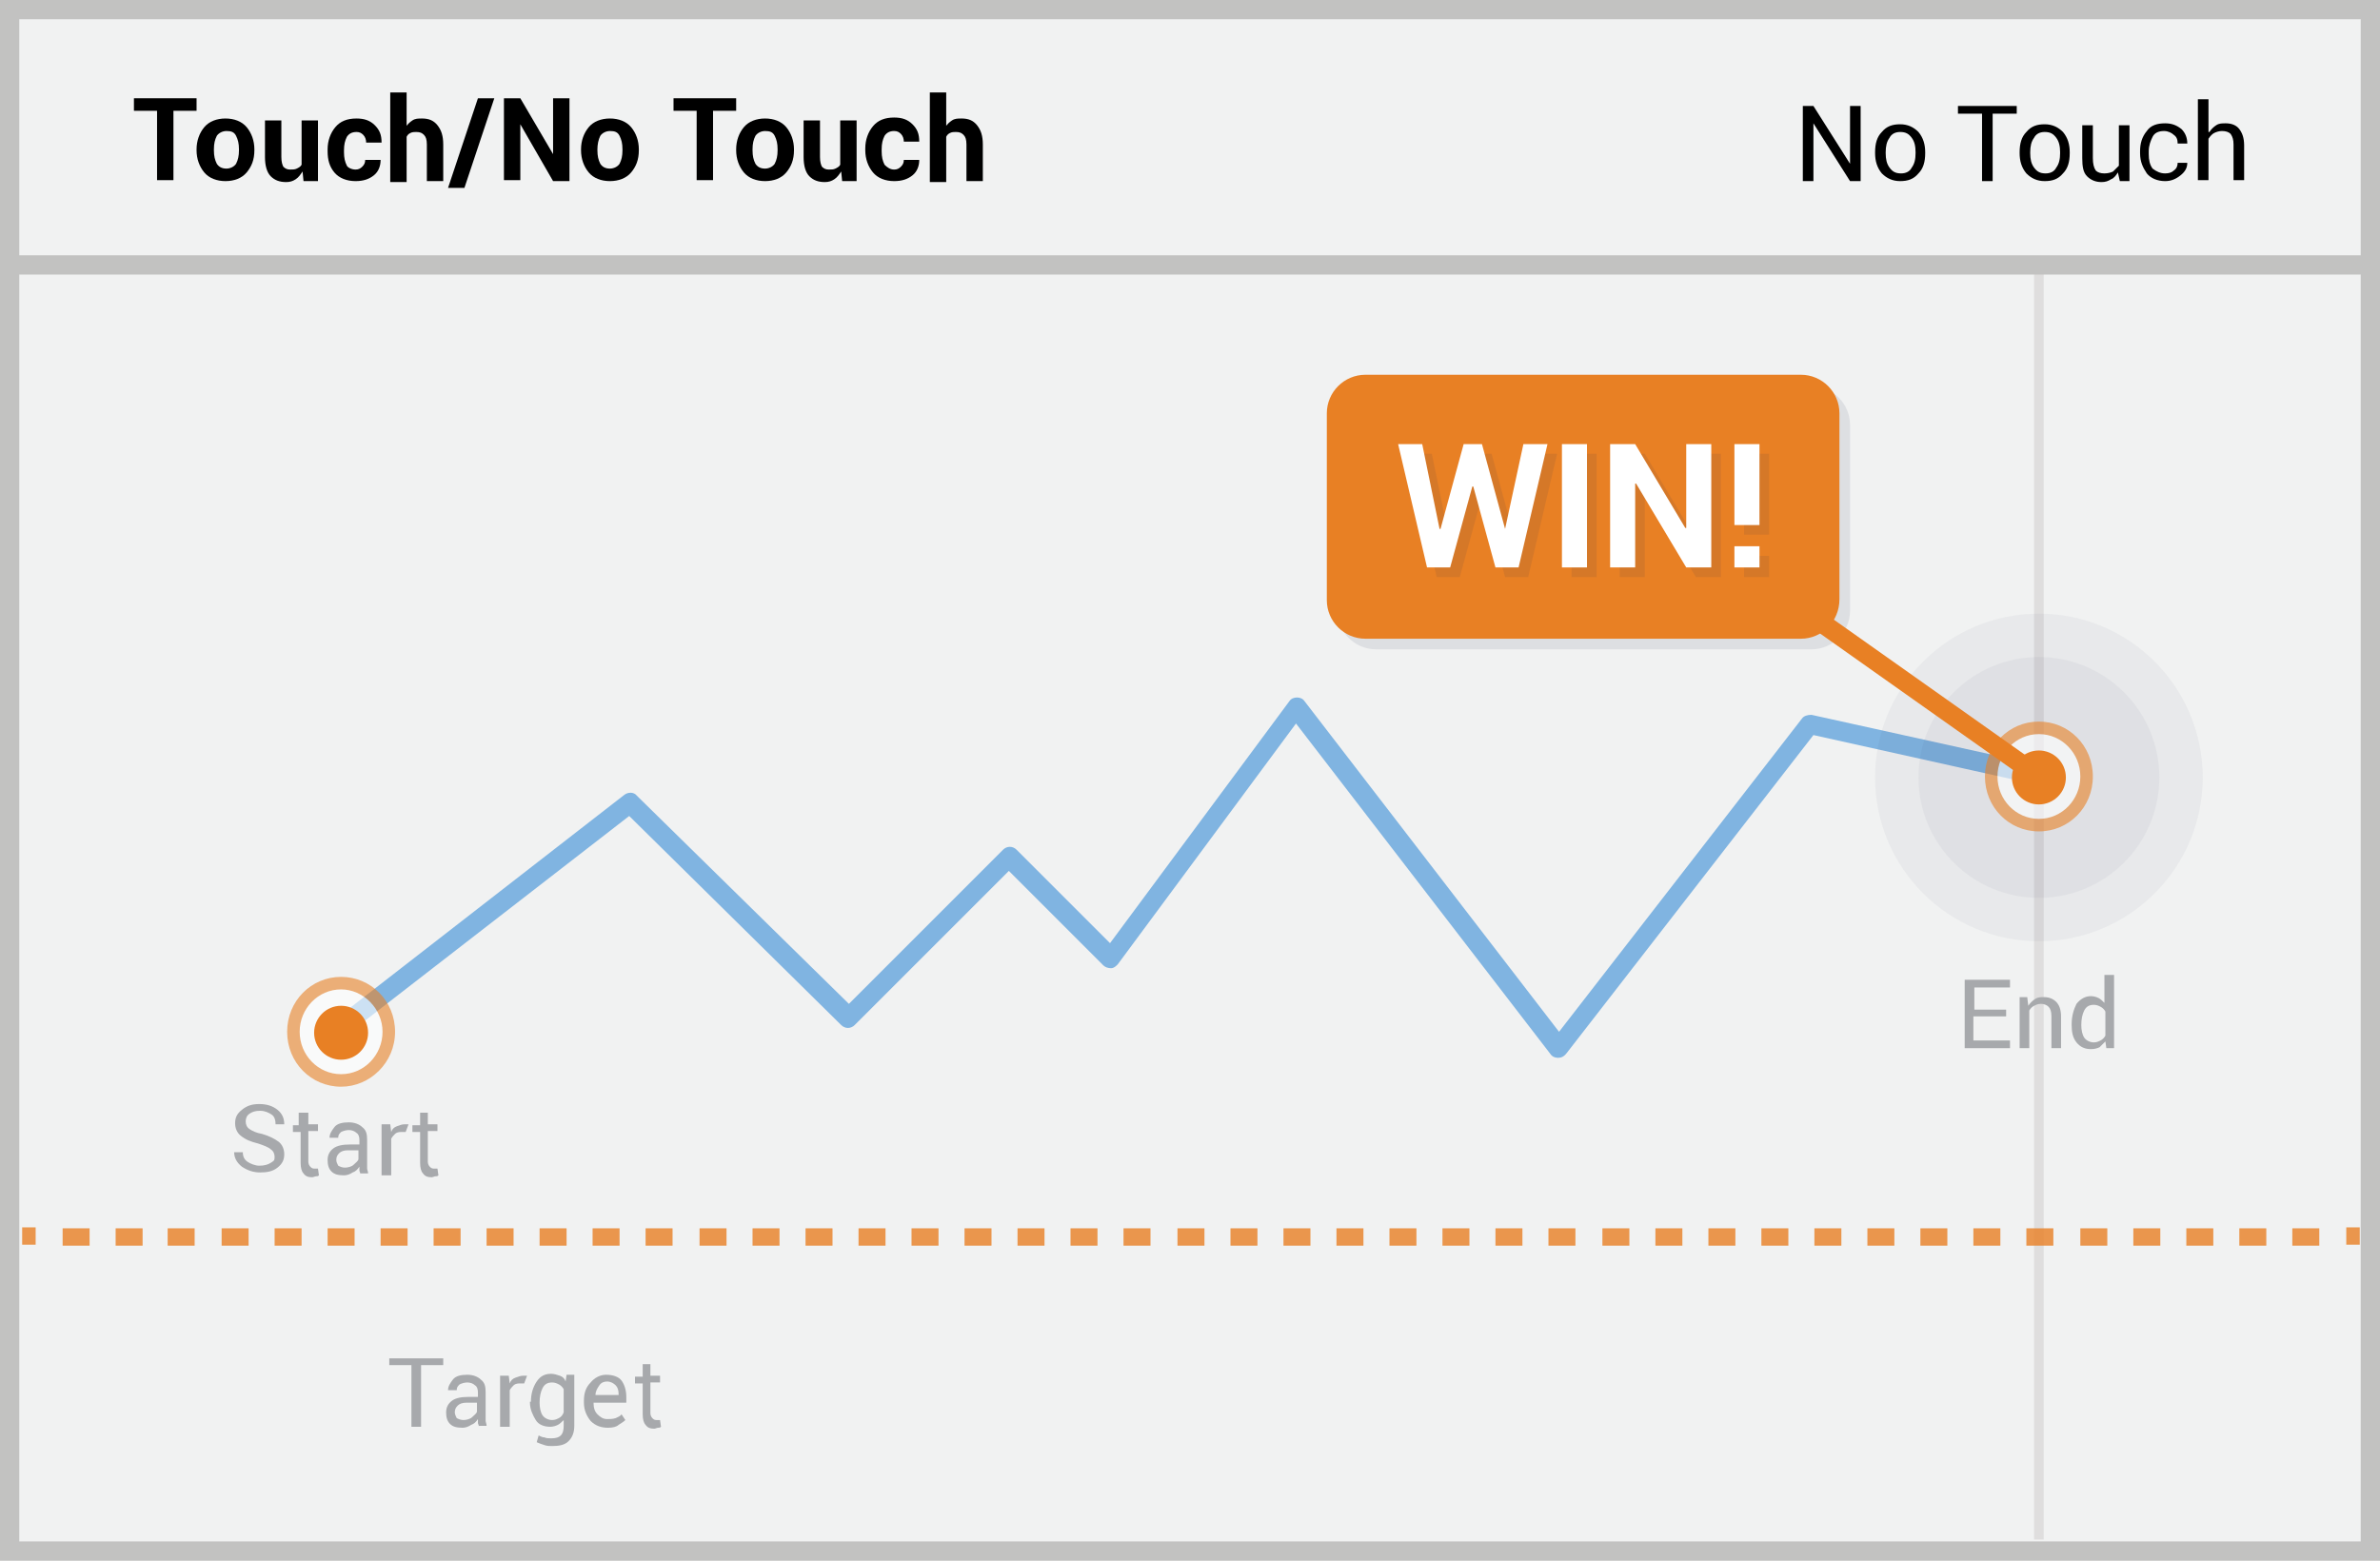
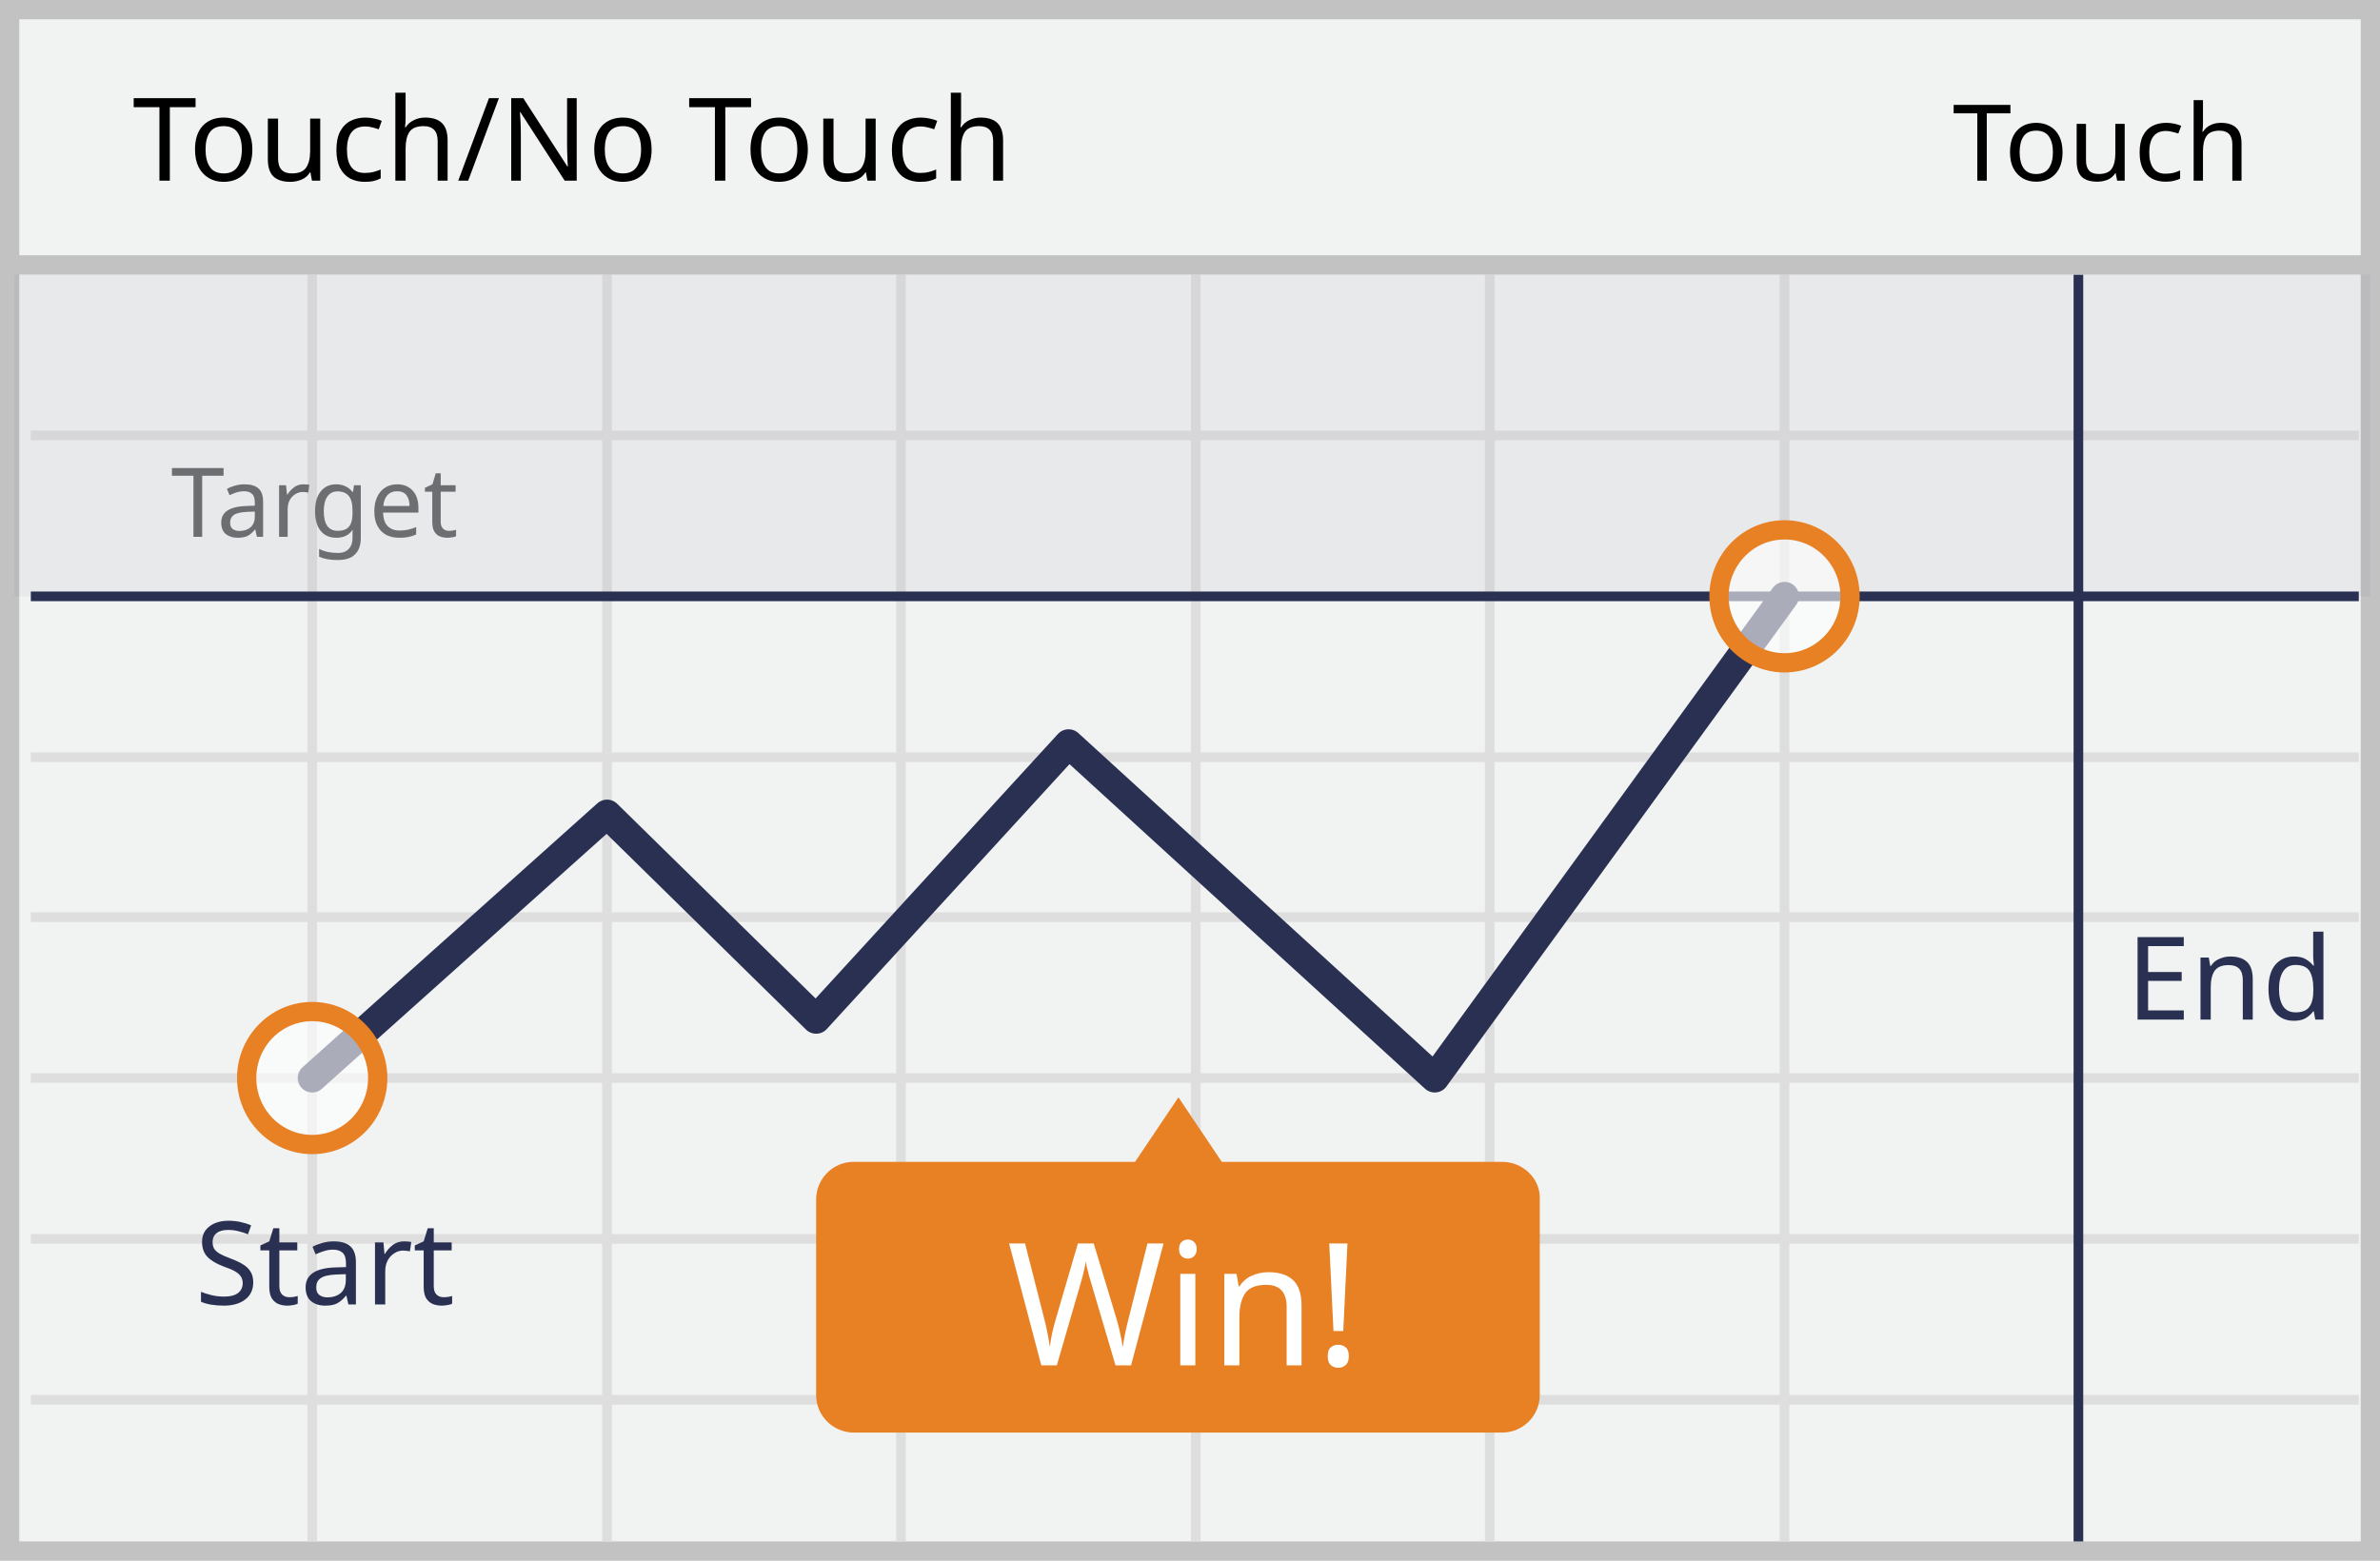
<svg xmlns="http://www.w3.org/2000/svg" version="1.1" id="Layer_1" x="0px" y="0px" viewBox="0 0 247 162" style="enable-background:new 0 0 247 162;" xml:space="preserve">
  <style type="text/css">
- 	.st0{fill:#F1F2F2;}
- 	.st1{fill:#C2C2C1;}
- 	.st2{fill:#A7A9AC;}
- 	.st3{fill:none;}
- 	.st4{fill:#DFDEDE;}
- 	.st5{opacity:0.8;}
- 	.st6{fill:#E88024;}
- 	.st7{fill:#80B4E1;}
- 	.st8{opacity:0.6;}
- 	.st9{fill:#FFFFFF;}
- 	.st10{opacity:5.000000e-02;}
- 	.st11{fill:#2A3052;}
- 	.st12{opacity:0.1;}
+ 	.st0{fill:#F1F2F2;stroke:#C2C2C2;stroke-width:2;stroke-miterlimit:10;}
+ 	.st1{fill:none;stroke:#DFDEDE;stroke-miterlimit:10;}
+ 	.st2{fill:none;stroke:#2A3052;stroke-linejoin:round;stroke-miterlimit:10;}
+ 	.st3{opacity:5.000000e-02;fill:#2A3052;}
+ 	.st4{font-family:'Roboto-Bold';}
+ 	.st5{font-size:12px;}
+ 	.st6{font-family:'Roboto-Regular';}
+ 	.st7{font-size:11px;}
+ 	.st8{fill:none;stroke:#2A3052;stroke-width:3;stroke-linecap:round;stroke-linejoin:round;stroke-miterlimit:10;}
+ 	.st9{fill:#2A3052;}
+ 	.st10{fill:#6D6E71;}
+ 	.st11{font-family:'Roboto-Italic';}
+ 	.st12{font-size:10px;}
+ 	.st13{fill:#E88024;}
+ 	.st14{fill:#FFFFFF;}
+ 	.st15{font-size:17.723px;}
+ 	.st16{opacity:0.6;}
+ 	.st17{fill:none;stroke:#E88024;stroke-width:2;stroke-miterlimit:10;}
</style>
  <g>
    <g>
      <rect x="1" y="1" class="st0" width="245" height="160" />
-       <path class="st1" d="M247,162H0V0h247V162z M2,160h243V2H2V160z" />
+       <g>
+         <line class="st1" x1="3.2" y1="45.2" x2="244.8" y2="45.2" />
+         <line class="st1" x1="3.2" y1="78.6" x2="244.8" y2="78.6" />
+         <line class="st1" x1="3.2" y1="111.9" x2="244.8" y2="111.9" />
+         <line class="st1" x1="3.2" y1="145.3" x2="244.8" y2="145.3" />
+         <line class="st1" x1="32.4" y1="28.5" x2="32.4" y2="160" />
+         <line class="st1" x1="63" y1="28.5" x2="63" y2="160" />
+         <line class="st1" x1="93.5" y1="28.5" x2="93.5" y2="160" />
+         <line class="st1" x1="124.1" y1="28.5" x2="124.1" y2="160" />
+         <line class="st1" x1="154.6" y1="28.5" x2="154.6" y2="160" />
+         <line class="st1" x1="185.2" y1="28.5" x2="185.2" y2="160" />
+         <line class="st1" x1="3.2" y1="95.2" x2="244.8" y2="95.2" />
+         <line class="st2" x1="3.2" y1="61.9" x2="244.8" y2="61.9" />
+         <line class="st1" x1="3.2" y1="128.6" x2="244.8" y2="128.6" />
+         <line class="st2" x1="215.7" y1="28.5" x2="215.7" y2="160" />
+       </g>
+       <rect x="1.5" y="27.5" class="st3" width="244.5" height="34.4" />
+       <line class="st0" x1="1.5" y1="27.5" x2="246.5" y2="27.5" />
+       <text transform="matrix(1 0 0 1 13.7499 18.75)" class="st4 st5">Touch/No Touch</text>
+       <text transform="matrix(1 0 0 1 202.6442 18.75)" class="st6 st7">Touch</text>
+     </g>
+     <polyline class="st8" points="32.4,111.9 63,84.5 84.7,105.8 110.9,77.2 148.9,111.9 185.2,61.9  " />
+     <text transform="matrix(1 0 0 1 20.2499 135.4005)" class="st9 st6 st5">Start</text>
+     <text transform="matrix(1 0 0 1 220.6835 105.8333)" class="st9 st6 st5">End</text>
+     <g>
+       <text transform="matrix(1 0 0 1 17.7496 55.7253)" class="st10 st11 st12">Target</text>
    </g>
    <g>
+       <path class="st13" d="M155.9,120.6h-29.1l-4.5-6.7l-4.5,6.7H88.6c-2.2,0-3.9,1.8-3.9,3.9v20.3c0,2.2,1.8,3.9,3.9,3.9h67.3    c2.2,0,3.9-1.8,3.9-3.9v-20.3C159.9,122.4,158.1,120.6,155.9,120.6z" />
      <g>
-         <path class="st2" d="M46,141.7h-2.3v6.4h-1v-6.4h-2.3V141H46V141.7z" />
-       </g>
-       <g>
-         <path class="st2" d="M49.7,148.1c0-0.2-0.1-0.3-0.1-0.4c0-0.1,0-0.2,0-0.4c-0.2,0.3-0.4,0.5-0.7,0.6c-0.3,0.2-0.6,0.3-0.9,0.3     c-0.6,0-1-0.1-1.3-0.4c-0.3-0.3-0.4-0.7-0.4-1.2c0-0.5,0.2-0.9,0.6-1.2c0.4-0.3,1-0.4,1.7-0.4h1v-0.5c0-0.3-0.1-0.6-0.3-0.7     c-0.2-0.2-0.5-0.3-0.8-0.3c-0.3,0-0.6,0.1-0.8,0.2c-0.2,0.2-0.3,0.3-0.3,0.6h-0.9l0,0c0-0.4,0.2-0.7,0.5-1.1s0.9-0.5,1.5-0.5     c0.6,0,1.1,0.2,1.4,0.5c0.4,0.3,0.5,0.7,0.5,1.3v2.5c0,0.2,0,0.4,0,0.5s0.1,0.3,0.1,0.5H49.7z M48.1,147.4c0.3,0,0.7-0.1,0.9-0.3     s0.5-0.4,0.5-0.6v-0.9h-1.1c-0.4,0-0.7,0.1-0.9,0.3c-0.2,0.2-0.3,0.4-0.3,0.7c0,0.2,0.1,0.4,0.2,0.6     C47.6,147.3,47.8,147.4,48.1,147.4z" />
-       </g>
-       <g>
-         <path class="st2" d="M54.4,143.6l-0.5,0c-0.3,0-0.5,0.1-0.6,0.2s-0.3,0.3-0.4,0.5v3.8h-1v-5.3h0.9l0.1,0.8     c0.1-0.3,0.3-0.5,0.6-0.6s0.5-0.2,0.8-0.2c0.1,0,0.1,0,0.2,0c0.1,0,0.1,0,0.2,0L54.4,143.6z" />
-       </g>
-       <g>
-         <path class="st2" d="M55.1,145.5c0-0.8,0.2-1.5,0.6-2.1s0.9-0.8,1.5-0.8c0.3,0,0.6,0.1,0.9,0.2c0.3,0.1,0.5,0.3,0.6,0.6l0.1-0.7     h0.8v5.3c0,0.7-0.2,1.2-0.6,1.6c-0.4,0.4-1,0.5-1.7,0.5c-0.3,0-0.5,0-0.8-0.1c-0.3-0.1-0.6-0.2-0.8-0.3l0.2-0.7     c0.2,0.1,0.4,0.2,0.6,0.2c0.2,0.1,0.5,0.1,0.7,0.1c0.5,0,0.8-0.1,1-0.3c0.2-0.2,0.3-0.5,0.3-1v-0.6c-0.2,0.2-0.4,0.4-0.6,0.5     c-0.2,0.1-0.5,0.2-0.8,0.2c-0.6,0-1.2-0.2-1.5-0.7s-0.6-1.1-0.6-1.8V145.5z M56,145.6c0,0.5,0.1,1,0.3,1.3s0.6,0.5,1,0.5     c0.3,0,0.5-0.1,0.7-0.2c0.2-0.1,0.4-0.3,0.5-0.6v-2.4c-0.1-0.2-0.3-0.4-0.5-0.5c-0.2-0.1-0.4-0.2-0.7-0.2c-0.5,0-0.8,0.2-1,0.6     s-0.3,0.9-0.3,1.5V145.6z" />
-       </g>
-       <g>
-         <path class="st2" d="M63.1,148.2c-0.7,0-1.3-0.2-1.8-0.7c-0.4-0.5-0.7-1.1-0.7-1.9v-0.2c0-0.8,0.2-1.4,0.7-1.9     c0.4-0.5,1-0.8,1.6-0.8c0.7,0,1.3,0.2,1.6,0.6s0.5,1,0.5,1.7v0.6h-3.4l0,0c0,0.5,0.1,0.9,0.4,1.2s0.6,0.5,1,0.5     c0.3,0,0.6,0,0.9-0.1c0.2-0.1,0.5-0.2,0.6-0.4l0.4,0.6c-0.2,0.2-0.4,0.3-0.7,0.5C64,148.1,63.6,148.2,63.1,148.2z M63,143.4     c-0.3,0-0.6,0.1-0.8,0.4c-0.2,0.3-0.4,0.6-0.4,1l0,0h2.4v-0.1c0-0.4-0.1-0.7-0.3-0.9S63.4,143.4,63,143.4z" />
-       </g>
-       <g>
-         <path class="st2" d="M67.5,141.5v1.3h1v0.7h-1v3.2c0,0.2,0.1,0.4,0.2,0.5s0.2,0.2,0.4,0.2c0.1,0,0.1,0,0.2,0s0.1,0,0.2,0l0.1,0.7     c-0.1,0.1-0.2,0.1-0.3,0.1c-0.1,0-0.3,0.1-0.4,0.1c-0.4,0-0.7-0.1-0.9-0.4c-0.2-0.2-0.3-0.6-0.3-1.1v-3.2h-0.8v-0.7h0.8v-1.3     H67.5z" />
+         <text transform="matrix(1 0 0 1 104.5065 141.7255)" class="st14 st4 st15">Win!</text>
      </g>
    </g>
    <g>
-       <rect x="1" y="1" class="st3" width="245" height="26.5" />
-     </g>
-     <g>
-       <rect x="211.1" y="27.5" class="st4" width="1" height="132.3" />
-     </g>
-     <g>
-       <rect x="1.5" y="26.5" class="st1" width="245" height="2" />
-     </g>
-     <g class="st5">
-       <g>
-         <rect x="2.3" y="127.4" class="st6" width="1.4" height="1.8" />
+       <g class="st16">
+         <ellipse class="st14" cx="185.2" cy="61.9" rx="6.8" ry="6.9" />
      </g>
      <g>
-         <path class="st6" d="M240.7,129.3h-2.8v-1.8h2.8V129.3z M235.2,129.3h-2.8v-1.8h2.8V129.3z M229.7,129.3h-2.8v-1.8h2.8V129.3z      M224.2,129.3h-2.8v-1.8h2.8V129.3z M218.7,129.3h-2.8v-1.8h2.8V129.3z M213.1,129.3h-2.8v-1.8h2.8V129.3z M207.6,129.3h-2.8     v-1.8h2.8V129.3z M202.1,129.3h-2.8v-1.8h2.8V129.3z M196.6,129.3h-2.8v-1.8h2.8V129.3z M191.1,129.3h-2.8v-1.8h2.8V129.3z      M185.6,129.3h-2.8v-1.8h2.8V129.3z M180.1,129.3h-2.8v-1.8h2.8V129.3z M174.6,129.3h-2.8v-1.8h2.8V129.3z M169.1,129.3h-2.8     v-1.8h2.8V129.3z M163.5,129.3h-2.8v-1.8h2.8V129.3z M158,129.3h-2.8v-1.8h2.8V129.3z M152.5,129.3h-2.8v-1.8h2.8V129.3z      M147,129.3h-2.8v-1.8h2.8V129.3z M141.5,129.3h-2.8v-1.8h2.8V129.3z M136,129.3h-2.8v-1.8h2.8V129.3z M130.5,129.3h-2.8v-1.8     h2.8V129.3z M125,129.3h-2.8v-1.8h2.8V129.3z M119.4,129.3h-2.8v-1.8h2.8V129.3z M113.9,129.3h-2.8v-1.8h2.8V129.3z M108.4,129.3     h-2.8v-1.8h2.8V129.3z M102.9,129.3h-2.8v-1.8h2.8V129.3z M97.4,129.3h-2.8v-1.8h2.8V129.3z M91.9,129.3h-2.8v-1.8h2.8V129.3z      M86.4,129.3h-2.8v-1.8h2.8V129.3z M80.9,129.3h-2.8v-1.8h2.8V129.3z M75.4,129.3h-2.8v-1.8h2.8V129.3z M69.8,129.3h-2.8v-1.8     h2.8V129.3z M64.3,129.3h-2.8v-1.8h2.8V129.3z M58.8,129.3h-2.8v-1.8h2.8V129.3z M53.3,129.3h-2.8v-1.8h2.8V129.3z M47.8,129.3     H45v-1.8h2.8V129.3z M42.3,129.3h-2.8v-1.8h2.8V129.3z M36.8,129.3H34v-1.8h2.8V129.3z M31.3,129.3h-2.8v-1.8h2.8V129.3z      M25.8,129.3H23v-1.8h2.8V129.3z M20.2,129.3h-2.8v-1.8h2.8V129.3z M14.7,129.3H12v-1.8h2.8V129.3z M9.2,129.3H6.5v-1.8h2.8     V129.3z" />
-       </g>
-       <g>
-         <rect x="243.5" y="127.4" class="st6" width="1.4" height="1.8" />
+         <ellipse class="st17" cx="185.2" cy="61.9" rx="6.8" ry="6.9" />
      </g>
    </g>
    <g>
-       <g>
-         <path d="M20.4,11.5H18v7.2h-1.7v-7.2h-2.4v-1.3h6.5V11.5z" />
+       <g class="st16">
+         <ellipse class="st14" cx="32.4" cy="111.9" rx="6.8" ry="6.9" />
      </g>
      <g>
-         <path d="M20.4,15.5c0-0.9,0.3-1.7,0.8-2.3s1.3-0.9,2.2-0.9c0.9,0,1.7,0.3,2.2,0.9s0.8,1.4,0.8,2.3v0.1c0,1-0.3,1.7-0.8,2.3     s-1.3,0.9-2.2,0.9c-0.9,0-1.7-0.3-2.2-0.9s-0.8-1.4-0.8-2.3V15.5z M22.2,15.6c0,0.6,0.1,1,0.3,1.4c0.2,0.3,0.5,0.5,1,0.5     c0.4,0,0.8-0.2,1-0.5c0.2-0.4,0.3-0.8,0.3-1.4v-0.1c0-0.6-0.1-1-0.3-1.4c-0.2-0.4-0.5-0.5-1-0.5c-0.4,0-0.8,0.2-1,0.5     c-0.2,0.4-0.3,0.8-0.3,1.4V15.6z" />
+         <ellipse class="st17" cx="32.4" cy="111.9" rx="6.8" ry="6.9" />
      </g>
-       <g>
-         <path d="M31.4,17.8c-0.2,0.3-0.4,0.6-0.7,0.8s-0.6,0.3-1,0.3c-0.7,0-1.2-0.2-1.6-0.6s-0.6-1.1-0.6-2v-3.8h1.7v3.8     c0,0.5,0.1,0.8,0.2,1c0.2,0.2,0.4,0.3,0.7,0.3c0.3,0,0.5,0,0.7-0.1s0.4-0.2,0.5-0.4v-4.6H33v6.3h-1.5L31.4,17.8z" />
-       </g>
-       <g>
-         <path d="M36.9,17.6c0.3,0,0.5-0.1,0.7-0.3s0.3-0.4,0.3-0.7h1.6l0,0c0,0.6-0.2,1.2-0.7,1.6s-1.1,0.6-1.9,0.6     c-0.9,0-1.7-0.3-2.2-0.9S34,16.6,34,15.7v-0.2c0-0.9,0.3-1.7,0.8-2.3s1.2-0.9,2.2-0.9c0.8,0,1.4,0.2,1.9,0.7s0.7,1,0.7,1.8l0,0     h-1.6c0-0.3-0.1-0.6-0.3-0.8s-0.4-0.3-0.7-0.3c-0.5,0-0.8,0.2-1,0.5c-0.2,0.4-0.3,0.8-0.3,1.4v0.2c0,0.6,0.1,1,0.3,1.4     C36.1,17.4,36.5,17.6,36.9,17.6z" />
-       </g>
-       <g>
-         <path d="M42.1,13.2c0.2-0.3,0.4-0.5,0.7-0.7s0.6-0.2,1-0.2c0.7,0,1.2,0.2,1.6,0.7s0.6,1.1,0.6,2v3.8h-1.7V15c0-0.5-0.1-0.8-0.3-1     s-0.4-0.3-0.8-0.3c-0.2,0-0.4,0-0.6,0.1c-0.2,0.1-0.3,0.2-0.4,0.4v4.7h-1.7V9.6h1.7V13.2z" />
-       </g>
-       <g>
-         <path d="M48.2,19.5h-1.7l3.1-9.3h1.7L48.2,19.5z" />
-       </g>
-       <g>
-         <path d="M59.1,18.8h-1.7L54,12.9l0,0v5.8h-1.7v-8.5h1.7l3.4,5.8l0,0v-5.8h1.7V18.8z" />
-       </g>
-       <g>
-         <path d="M60.3,15.5c0-0.9,0.3-1.7,0.8-2.3s1.3-0.9,2.2-0.9c0.9,0,1.7,0.3,2.2,0.9s0.8,1.4,0.8,2.3v0.1c0,1-0.3,1.7-0.8,2.3     s-1.3,0.9-2.2,0.9c-0.9,0-1.7-0.3-2.2-0.9s-0.8-1.4-0.8-2.3V15.5z M62,15.6c0,0.6,0.1,1,0.3,1.4c0.2,0.3,0.5,0.5,1,0.5     c0.4,0,0.8-0.2,1-0.5c0.2-0.4,0.3-0.8,0.3-1.4v-0.1c0-0.6-0.1-1-0.3-1.4c-0.2-0.4-0.5-0.5-1-0.5c-0.4,0-0.8,0.2-1,0.5     C62.1,14.5,62,15,62,15.5V15.6z" />
-       </g>
-       <g>
-         <path d="M76.4,11.5H74v7.2h-1.7v-7.2h-2.4v-1.3h6.5V11.5z" />
-       </g>
-       <g>
-         <path d="M76.4,15.5c0-0.9,0.3-1.7,0.8-2.3s1.3-0.9,2.2-0.9c0.9,0,1.7,0.3,2.2,0.9s0.8,1.4,0.8,2.3v0.1c0,1-0.3,1.7-0.8,2.3     s-1.3,0.9-2.2,0.9c-0.9,0-1.7-0.3-2.2-0.9s-0.8-1.4-0.8-2.3V15.5z M78.1,15.6c0,0.6,0.1,1,0.3,1.4c0.2,0.3,0.5,0.5,1,0.5     c0.4,0,0.8-0.2,1-0.5c0.2-0.4,0.3-0.8,0.3-1.4v-0.1c0-0.6-0.1-1-0.3-1.4c-0.2-0.4-0.5-0.5-1-0.5c-0.4,0-0.8,0.2-1,0.5     c-0.2,0.4-0.3,0.8-0.3,1.4V15.6z" />
-       </g>
-       <g>
-         <path d="M87.3,17.8c-0.2,0.3-0.4,0.6-0.7,0.8s-0.6,0.3-1,0.3c-0.7,0-1.2-0.2-1.6-0.6s-0.6-1.1-0.6-2v-3.8h1.7v3.8     c0,0.5,0.1,0.8,0.2,1c0.2,0.2,0.4,0.3,0.7,0.3c0.3,0,0.5,0,0.7-0.1s0.4-0.2,0.5-0.4v-4.6h1.7v6.3h-1.5L87.3,17.8z" />
-       </g>
-       <g>
-         <path d="M92.8,17.6c0.3,0,0.5-0.1,0.7-0.3s0.3-0.4,0.3-0.7h1.6l0,0c0,0.6-0.2,1.2-0.7,1.6s-1.1,0.6-1.9,0.6     c-0.9,0-1.7-0.3-2.2-0.9s-0.8-1.4-0.8-2.3v-0.2c0-0.9,0.3-1.7,0.8-2.3s1.2-0.9,2.2-0.9c0.8,0,1.4,0.2,1.9,0.7s0.7,1,0.7,1.8l0,0     h-1.6c0-0.3-0.1-0.6-0.3-0.8s-0.4-0.3-0.7-0.3c-0.5,0-0.8,0.2-1,0.5c-0.2,0.4-0.3,0.8-0.3,1.4v0.2c0,0.6,0.1,1,0.3,1.4     C92.1,17.4,92.4,17.6,92.8,17.6z" />
-       </g>
-       <g>
-         <path d="M98.1,13.2c0.2-0.3,0.4-0.5,0.7-0.7s0.6-0.2,1-0.2c0.7,0,1.2,0.2,1.6,0.7s0.6,1.1,0.6,2v3.8h-1.7V15c0-0.5-0.1-0.8-0.3-1     s-0.4-0.3-0.8-0.3c-0.2,0-0.4,0-0.6,0.1c-0.2,0.1-0.3,0.2-0.4,0.4v4.7h-1.7V9.6h1.7V13.2z" />
-       </g>
-     </g>
-     <g>
-       <g>
-         <path d="M193.1,18.8h-1.1l-3.8-6l0,0v6h-1.1v-7.8h1.1l3.8,6l0,0v-6h1.1V18.8z" />
-       </g>
-       <g>
-         <path d="M194.6,15.8c0-0.9,0.2-1.6,0.7-2.1c0.5-0.6,1.1-0.8,1.9-0.8c0.8,0,1.4,0.3,1.9,0.8c0.5,0.6,0.7,1.3,0.7,2.1v0.1     c0,0.9-0.2,1.6-0.7,2.1c-0.5,0.6-1.1,0.8-1.9,0.8c-0.8,0-1.4-0.3-1.9-0.8c-0.5-0.6-0.7-1.3-0.7-2.1V15.8z M195.7,15.9     c0,0.6,0.1,1.1,0.4,1.5s0.6,0.6,1.2,0.6c0.5,0,0.9-0.2,1.1-0.6c0.3-0.4,0.4-0.9,0.4-1.5v-0.1c0-0.6-0.1-1.1-0.4-1.5     c-0.3-0.4-0.6-0.6-1.2-0.6c-0.5,0-0.9,0.2-1.1,0.6c-0.3,0.4-0.4,0.9-0.4,1.5V15.9z" />
-       </g>
-       <g>
-         <path d="M209.3,11.8h-2.5v7h-1.1v-7h-2.5v-0.8h6.1V11.8z" />
-       </g>
-       <g>
-         <path d="M209.6,15.8c0-0.9,0.2-1.6,0.7-2.1c0.5-0.6,1.1-0.8,1.9-0.8c0.8,0,1.4,0.3,1.9,0.8c0.5,0.6,0.7,1.3,0.7,2.1v0.1     c0,0.9-0.2,1.6-0.7,2.1c-0.5,0.6-1.1,0.8-1.9,0.8c-0.8,0-1.4-0.3-1.9-0.8c-0.5-0.6-0.7-1.3-0.7-2.1V15.8z M210.7,15.9     c0,0.6,0.1,1.1,0.4,1.5s0.6,0.6,1.2,0.6c0.5,0,0.9-0.2,1.1-0.6c0.3-0.4,0.4-0.9,0.4-1.5v-0.1c0-0.6-0.1-1.1-0.4-1.5     c-0.3-0.4-0.6-0.6-1.2-0.6c-0.5,0-0.9,0.2-1.1,0.6c-0.3,0.4-0.4,0.9-0.4,1.5V15.9z" />
-       </g>
-       <g>
-         <path d="M219.8,17.9c-0.2,0.3-0.4,0.6-0.7,0.7c-0.3,0.2-0.6,0.3-1,0.3c-0.6,0-1.1-0.2-1.5-0.6c-0.4-0.4-0.5-1-0.5-1.9v-3.4h1.1     v3.4c0,0.6,0.1,1,0.3,1.3c0.2,0.2,0.5,0.3,0.9,0.3c0.4,0,0.7-0.1,0.9-0.2c0.2-0.2,0.4-0.4,0.6-0.6v-4.2h1.1v5.8h-1L219.8,17.9z" />
-       </g>
-       <g>
-         <path d="M224.7,18c0.4,0,0.7-0.1,0.9-0.3c0.3-0.2,0.4-0.5,0.4-0.8h1l0,0c0,0.5-0.2,0.9-0.7,1.3c-0.5,0.4-1,0.6-1.6,0.6     c-0.8,0-1.5-0.3-1.9-0.8c-0.4-0.6-0.7-1.2-0.7-2.1v-0.2c0-0.8,0.2-1.5,0.7-2.1c0.4-0.6,1.1-0.8,1.9-0.8c0.7,0,1.2,0.2,1.7,0.6     c0.4,0.4,0.6,0.9,0.6,1.5l0,0h-1c0-0.4-0.1-0.7-0.4-0.9c-0.2-0.2-0.6-0.4-1-0.4c-0.6,0-1,0.2-1.2,0.6c-0.2,0.4-0.4,0.9-0.4,1.5     V16c0,0.6,0.1,1.1,0.4,1.5C223.8,17.8,224.2,18,224.7,18z" />
-       </g>
-       <g>
-         <path d="M229.3,13.7c0.2-0.3,0.4-0.5,0.7-0.7c0.3-0.2,0.6-0.2,1-0.2c0.6,0,1.1,0.2,1.4,0.6c0.3,0.4,0.5,0.9,0.5,1.7v3.6h-1.1     v-3.7c0-0.5-0.1-0.8-0.3-1.1c-0.2-0.2-0.5-0.3-0.9-0.3c-0.3,0-0.6,0.1-0.8,0.2s-0.4,0.3-0.6,0.6v4.3h-1.1v-8.4h1.1V13.7z" />
-       </g>
-     </g>
-     <g>
-       <g>
-         <path class="st7" d="M161.7,109.8C161.7,109.8,161.7,109.8,161.7,109.8c-0.3,0-0.6-0.1-0.8-0.4l-26.4-34.3l-18.5,25     c-0.2,0.2-0.4,0.4-0.7,0.4c-0.3,0-0.6-0.1-0.8-0.3l-9.8-9.8l-16,16c-0.4,0.4-1,0.4-1.4,0l-22-21.7L36,107.4     c-0.4,0.3-1.1,0.3-1.4-0.2c-0.3-0.4-0.3-1.1,0.2-1.4l30-23.3c0.4-0.3,1-0.3,1.3,0.1l22,21.6l16-16c0.4-0.4,1-0.4,1.4,0l9.7,9.7     l18.6-25.1c0.2-0.3,0.5-0.4,0.8-0.4c0,0,0,0,0,0c0.3,0,0.6,0.1,0.8,0.4l26.4,34.3l25.2-32.5c0.2-0.3,0.6-0.4,1-0.4l24,5.3     c0.5,0.1,0.9,0.7,0.8,1.2c-0.1,0.5-0.7,0.9-1.2,0.8l-23.4-5.2l-25.6,33C162.3,109.7,162,109.8,161.7,109.8z" />
-       </g>
-       <g>
-         <g class="st8">
-           <ellipse class="st9" cx="35.4" cy="107.2" rx="4.9" ry="5.1" />
-           <path class="st6" d="M35.4,112.8c-3.1,0-5.6-2.5-5.6-5.7s2.5-5.7,5.6-5.7s5.6,2.5,5.6,5.7S38.4,112.8,35.4,112.8z M35.4,102.7      c-2.4,0-4.3,2-4.3,4.4s1.9,4.4,4.3,4.4s4.3-2,4.3-4.4S37.7,102.7,35.4,102.7z" />
-         </g>
-         <g>
-           <circle class="st6" cx="35.4" cy="107.2" r="2.8" />
-         </g>
-       </g>
-       <g class="st10">
-         <circle class="st11" cx="211.6" cy="80.7" r="17" />
-       </g>
-       <g class="st10">
-         <circle class="st11" cx="211.6" cy="80.7" r="12.5" />
-       </g>
-       <g>
-         <g class="st8">
-           <ellipse class="st9" cx="211.6" cy="80.7" rx="4.9" ry="5.1" />
-           <path class="st6" d="M211.6,86.3c-3.1,0-5.6-2.5-5.6-5.7s2.5-5.7,5.6-5.7s5.6,2.5,5.6,5.7S214.7,86.3,211.6,86.3z M211.6,76.2      c-2.4,0-4.3,2-4.3,4.4s1.9,4.4,4.3,4.4s4.3-2,4.3-4.4S214,76.2,211.6,76.2z" />
-         </g>
-         <g>
-           <circle class="st6" cx="211.6" cy="80.7" r="2.8" />
-         </g>
-       </g>
-     </g>
-     <g>
-       <g>
-         <path class="st2" d="M28.5,120.1c0-0.3-0.1-0.6-0.4-0.8c-0.2-0.2-0.7-0.4-1.3-0.6c-0.8-0.2-1.3-0.4-1.8-0.8     c-0.4-0.3-0.6-0.8-0.6-1.3c0-0.6,0.2-1,0.7-1.4s1-0.6,1.8-0.6c0.8,0,1.4,0.2,1.9,0.6s0.7,0.9,0.7,1.5l0,0h-0.9     c0-0.4-0.1-0.8-0.4-1s-0.7-0.4-1.2-0.4c-0.5,0-0.8,0.1-1.1,0.3c-0.3,0.2-0.4,0.5-0.4,0.8c0,0.3,0.1,0.6,0.4,0.8     c0.3,0.2,0.7,0.4,1.3,0.5c0.7,0.2,1.3,0.5,1.7,0.8s0.6,0.8,0.6,1.3c0,0.6-0.2,1-0.7,1.4s-1.1,0.5-1.8,0.5c-0.7,0-1.3-0.2-1.9-0.6     c-0.5-0.4-0.8-0.9-0.8-1.5l0,0h0.9c0,0.5,0.2,0.8,0.5,1s0.8,0.4,1.2,0.4c0.5,0,0.9-0.1,1.2-0.3S28.5,120.5,28.5,120.1z" />
-       </g>
-       <g>
-         <path class="st2" d="M32,115.4v1.3h1v0.7h-1v3.2c0,0.2,0.1,0.4,0.2,0.5s0.2,0.2,0.4,0.2c0.1,0,0.1,0,0.2,0s0.1,0,0.2,0l0.1,0.7     c-0.1,0.1-0.2,0.1-0.3,0.1c-0.1,0-0.3,0.1-0.4,0.1c-0.4,0-0.7-0.1-0.9-0.4c-0.2-0.2-0.3-0.6-0.3-1.1v-3.2h-0.8v-0.7H31v-1.3H32z" />
-       </g>
-       <g>
-         <path class="st2" d="M37.4,121.9c0-0.2-0.1-0.3-0.1-0.4c0-0.1,0-0.2,0-0.4c-0.2,0.3-0.4,0.5-0.7,0.6c-0.3,0.2-0.6,0.3-0.9,0.3     c-0.6,0-1-0.1-1.3-0.4c-0.3-0.3-0.4-0.7-0.4-1.2c0-0.5,0.2-0.9,0.6-1.2c0.4-0.3,1-0.4,1.7-0.4h1v-0.5c0-0.3-0.1-0.6-0.3-0.7     c-0.2-0.2-0.5-0.3-0.8-0.3c-0.3,0-0.6,0.1-0.8,0.2c-0.2,0.2-0.3,0.3-0.3,0.6h-0.9l0,0c0-0.4,0.2-0.7,0.5-1.1s0.9-0.5,1.5-0.5     c0.6,0,1.1,0.2,1.4,0.5c0.4,0.3,0.5,0.7,0.5,1.3v2.5c0,0.2,0,0.4,0,0.5s0.1,0.3,0.1,0.5H37.4z M35.8,121.2c0.3,0,0.7-0.1,0.9-0.3     s0.5-0.4,0.5-0.6v-0.9h-1.1c-0.4,0-0.7,0.1-0.9,0.3c-0.2,0.2-0.3,0.4-0.3,0.7c0,0.2,0.1,0.4,0.2,0.6     C35.3,121.1,35.5,121.2,35.8,121.2z" />
-       </g>
-       <g>
-         <path class="st2" d="M42.1,117.5l-0.5,0c-0.3,0-0.5,0.1-0.6,0.2s-0.3,0.3-0.4,0.5v3.8h-1v-5.3h0.9l0.1,0.8     c0.1-0.3,0.3-0.5,0.6-0.6s0.5-0.2,0.8-0.2c0.1,0,0.1,0,0.2,0c0.1,0,0.1,0,0.2,0L42.1,117.5z" />
-       </g>
-       <g>
-         <path class="st2" d="M44.4,115.4v1.3h1v0.7h-1v3.2c0,0.2,0.1,0.4,0.2,0.5s0.2,0.2,0.4,0.2c0.1,0,0.1,0,0.2,0s0.1,0,0.2,0l0.1,0.7     c-0.1,0.1-0.2,0.1-0.3,0.1c-0.1,0-0.3,0.1-0.4,0.1c-0.4,0-0.7-0.1-0.9-0.4c-0.2-0.2-0.3-0.6-0.3-1.1v-3.2h-0.8v-0.7h0.8v-1.3     H44.4z" />
-       </g>
-     </g>
-     <g>
-       <g>
-         <path class="st2" d="M208.1,105.5h-3.3v2.5h3.8v0.8h-4.7v-7.1h4.7v0.8h-3.7v2.3h3.3V105.5z" />
-       </g>
-       <g>
-         <path class="st2" d="M210.4,103.6l0.1,0.8c0.2-0.3,0.4-0.5,0.7-0.7c0.3-0.2,0.6-0.2,0.9-0.2c0.6,0,1,0.2,1.3,0.5s0.5,0.8,0.5,1.5     v3.3h-1v-3.3c0-0.5-0.1-0.8-0.3-1c-0.2-0.2-0.5-0.3-0.8-0.3c-0.3,0-0.5,0.1-0.7,0.2c-0.2,0.1-0.4,0.3-0.5,0.5v3.9h-1v-5.3H210.4z     " />
-       </g>
-       <g>
-         <path class="st2" d="M215,106.3c0-0.8,0.2-1.5,0.5-2.1c0.4-0.5,0.9-0.8,1.5-0.8c0.3,0,0.6,0.1,0.8,0.2c0.2,0.1,0.4,0.3,0.6,0.5     v-2.9h1v7.6h-0.8l-0.1-0.7c-0.2,0.2-0.4,0.4-0.6,0.6c-0.2,0.1-0.5,0.2-0.9,0.2c-0.6,0-1.1-0.2-1.5-0.7c-0.4-0.5-0.5-1.1-0.5-1.8     V106.3z M216,106.4c0,0.5,0.1,1,0.3,1.3c0.2,0.3,0.6,0.5,1,0.5c0.3,0,0.5-0.1,0.7-0.2c0.2-0.1,0.4-0.3,0.5-0.5v-2.5     c-0.1-0.2-0.3-0.4-0.5-0.5c-0.2-0.1-0.4-0.2-0.7-0.2c-0.5,0-0.8,0.2-1,0.6s-0.3,0.9-0.3,1.5V106.4z" />
-       </g>
-     </g>
-     <g>
-       <g class="st12">
-         <path class="st11" d="M188,67.4h-45.2c-2.2,0-4-1.8-4-4V44.1c0-2.2,1.8-4,4-4H188c2.2,0,4,1.8,4,4v19.3     C192,65.6,190.2,67.4,188,67.4z" />
-       </g>
-       <g>
-         <path class="st6" d="M186.9,66.3h-45.2c-2.2,0-4-1.8-4-4V42.9c0-2.2,1.8-4,4-4h45.2c2.2,0,4,1.8,4,4v19.3     C190.9,64.5,189.1,66.3,186.9,66.3z" />
-       </g>
-       <g class="st12">
-         <g>
-           <path class="st11" d="M157.2,55.9L157.2,55.9l1.9-8.8h2.5l-3,12.8h-2.4l-2.3-8.4h-0.1l-2.3,8.4h-2.4l-3-12.8h2.5l1.8,8.8l0.1,0      l2.4-8.8h1.9L157.2,55.9z" />
-         </g>
-         <g>
-           <path class="st11" d="M165.7,59.9h-2.6V47.1h2.6V59.9z" />
-         </g>
-         <g>
-           <path class="st11" d="M178.6,59.9h-2.6l-5.2-8.7l-0.1,0v8.7h-2.6V47.1h2.6l5.2,8.7l0.1,0v-8.7h2.6V59.9z" />
-         </g>
-         <g>
-           <path class="st11" d="M183.6,55.5H181v-8.4h2.6V55.5z M183.6,59.9H181v-2.2h2.6V59.9z" />
-         </g>
-       </g>
-       <g>
-         <g>
-           <path class="st9" d="M156.2,54.9L156.2,54.9l1.9-8.8h2.5l-3,12.8h-2.4l-2.3-8.4h-0.1l-2.3,8.4h-2.4l-3-12.8h2.5l1.8,8.8l0.1,0      l2.4-8.8h1.9L156.2,54.9z" />
-         </g>
-         <g>
-           <path class="st9" d="M164.7,58.9h-2.6V46.1h2.6V58.9z" />
-         </g>
-         <g>
-           <path class="st9" d="M177.6,58.9h-2.6l-5.2-8.7l-0.1,0v8.7h-2.6V46.1h2.6l5.2,8.7l0.1,0v-8.7h2.6V58.9z" />
-         </g>
-         <g>
-           <path class="st9" d="M182.6,54.5H180v-8.4h2.6V54.5z M182.6,58.9H180v-2.2h2.6V58.9z" />
-         </g>
-       </g>
-     </g>
-     <g>
-       <rect x="186" y="71.5" transform="matrix(0.8164 0.5774 -0.5774 0.8164 78.6156 -102.2529)" class="st6" width="28.2" height="2" />
    </g>
  </g>
</svg>
